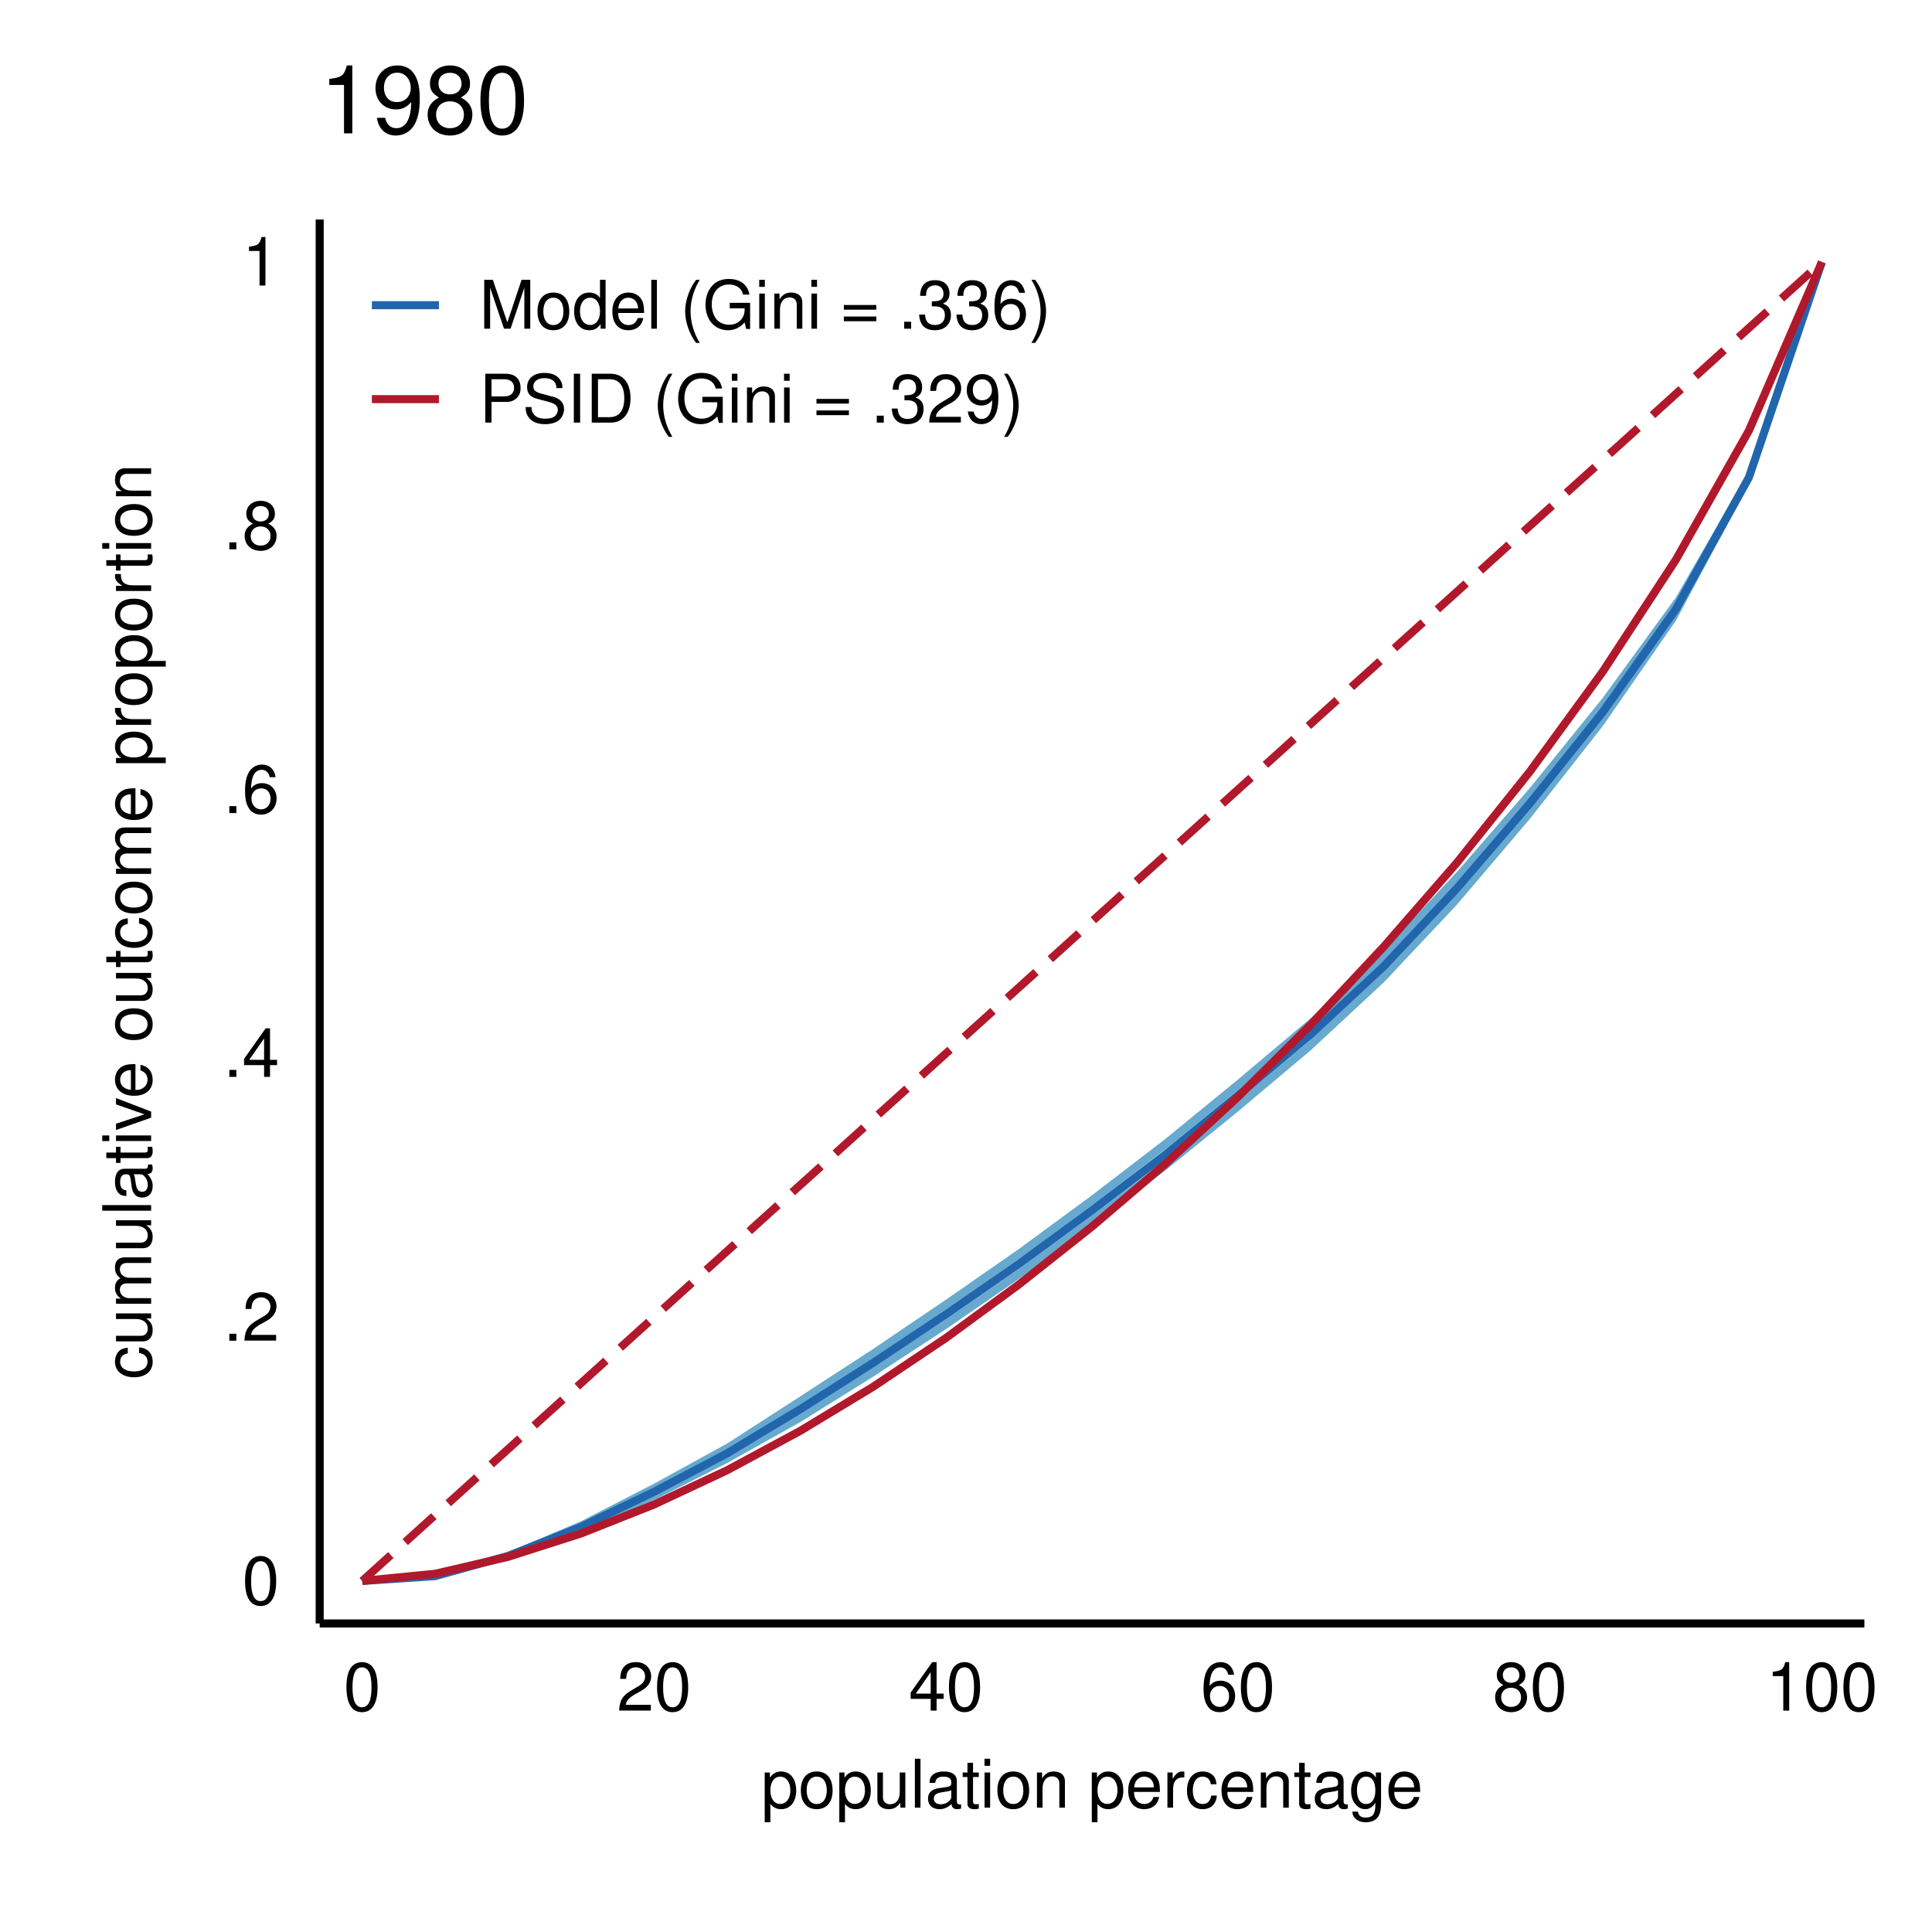
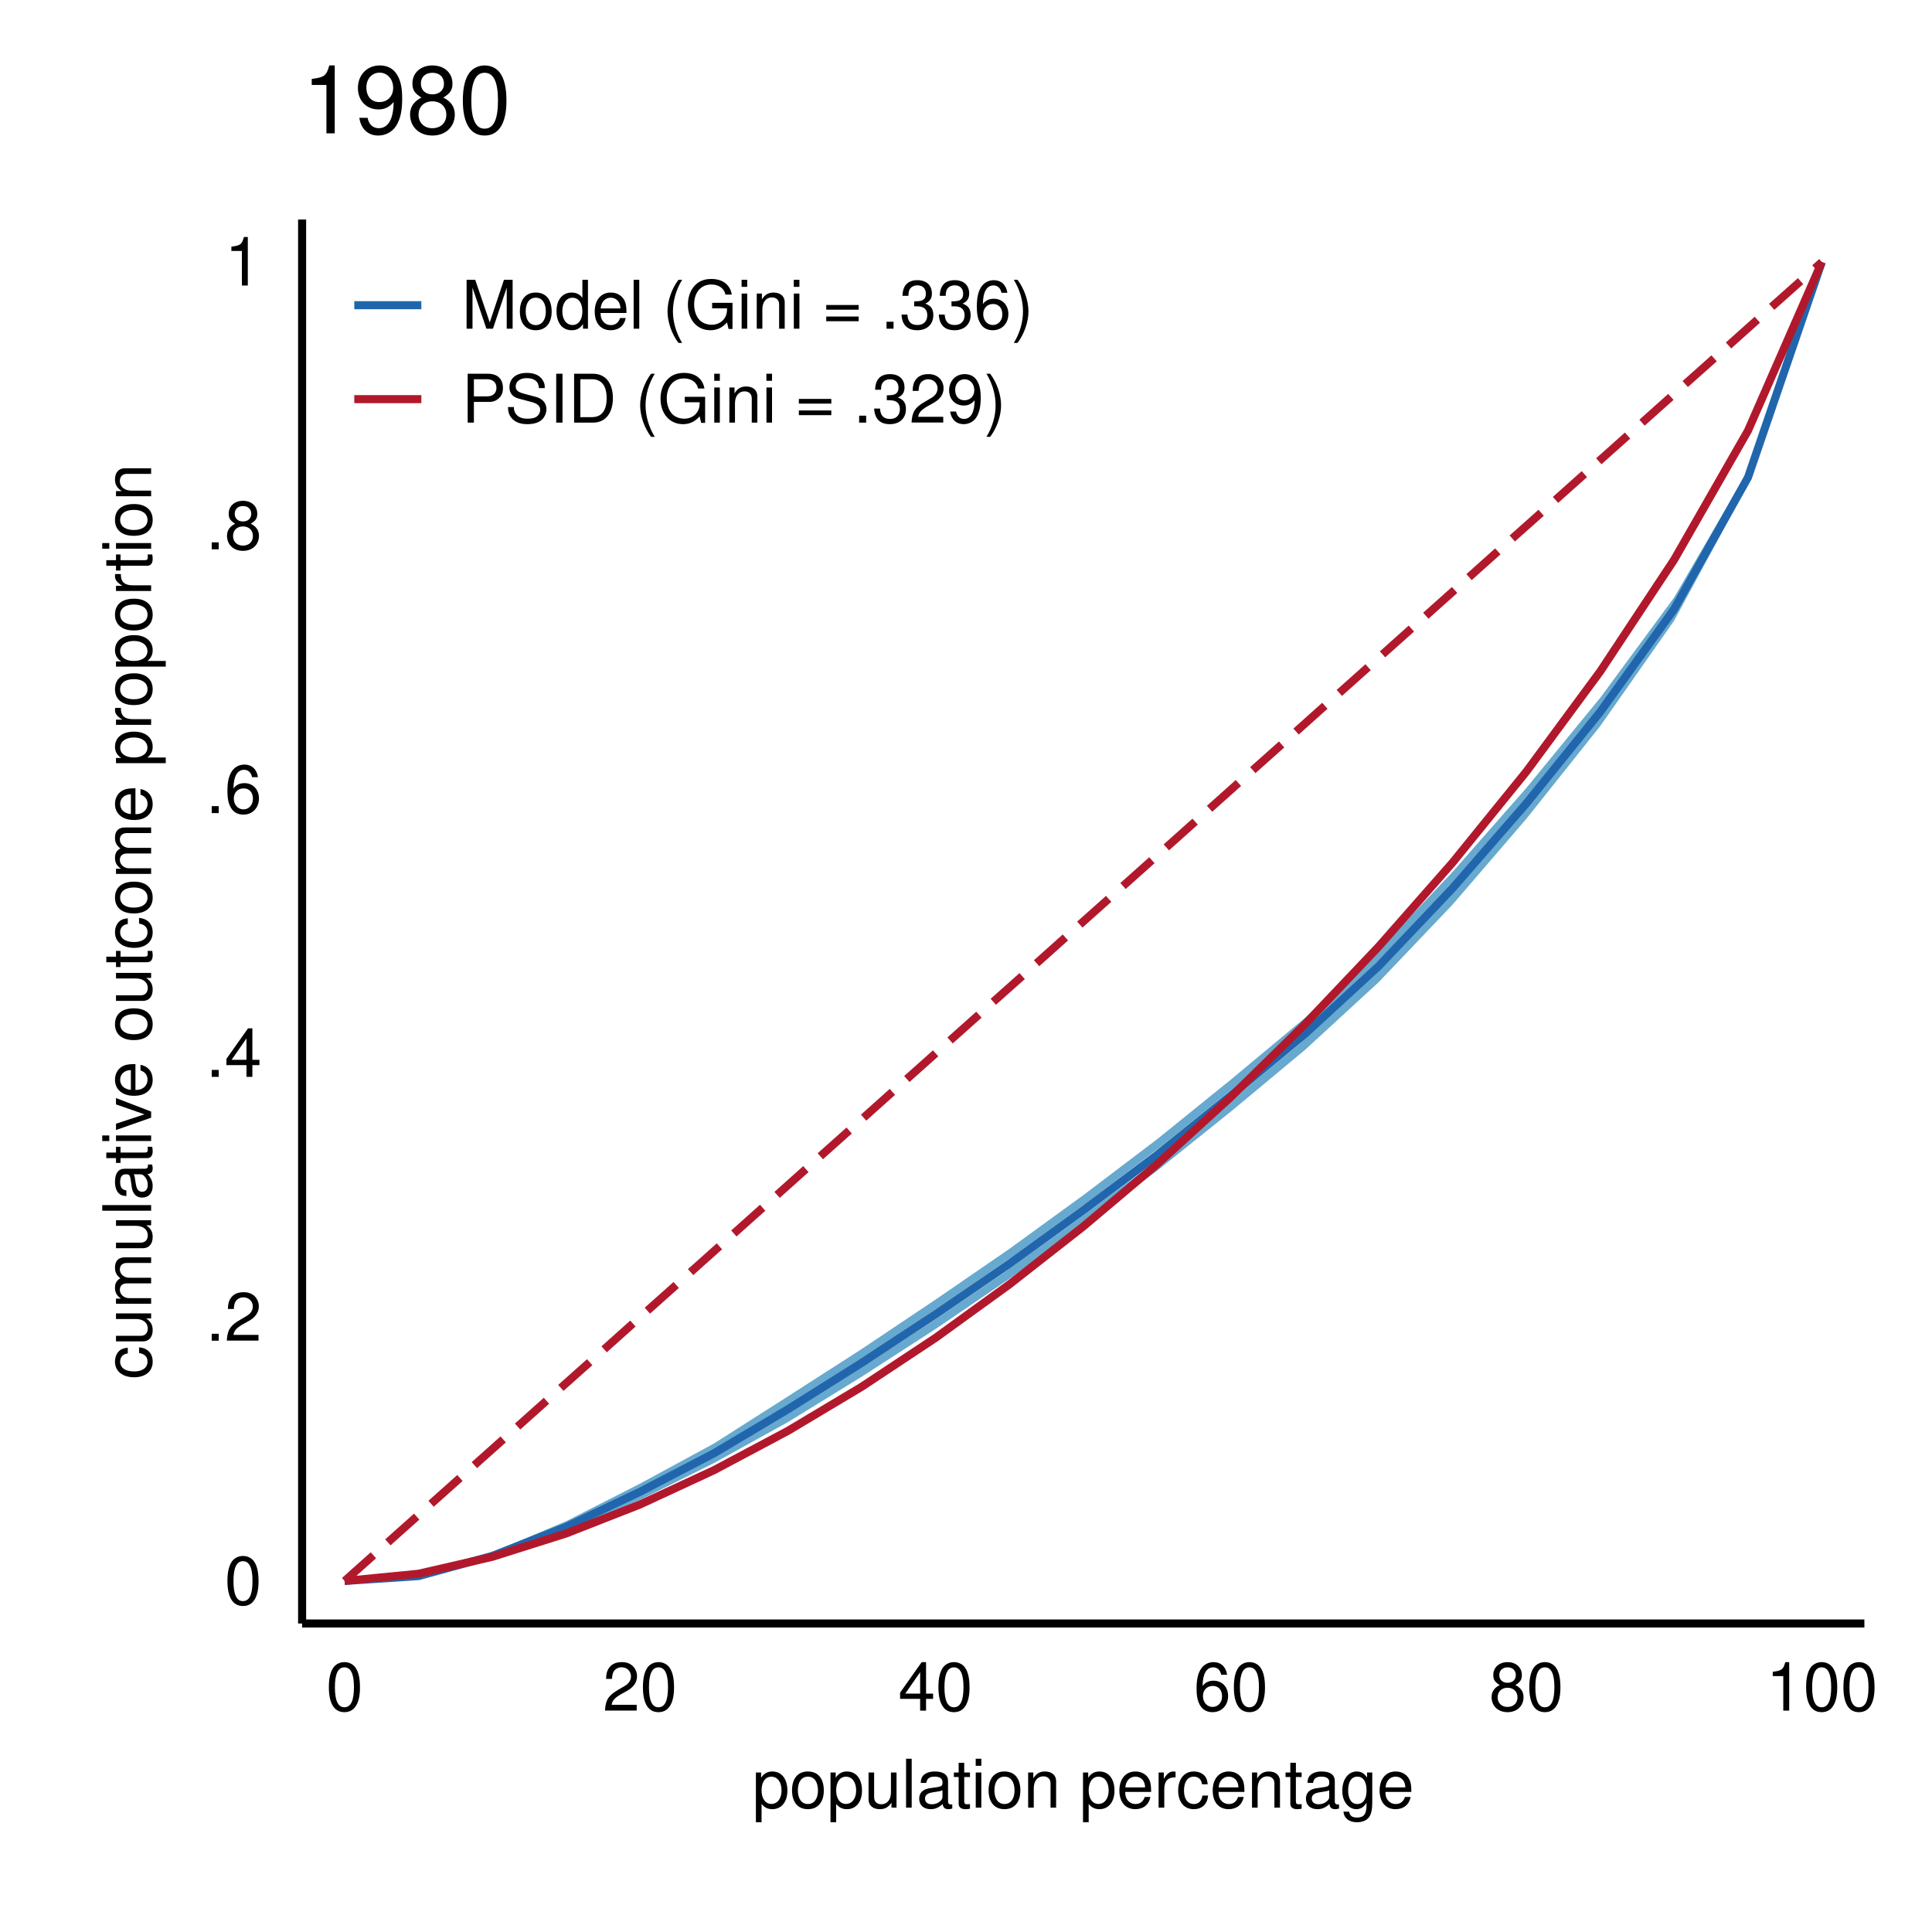
- <svg xmlns="http://www.w3.org/2000/svg" xmlns:xlink="http://www.w3.org/1999/xlink" version="1.1" width="1.00in" height="1.00in" viewBox="0 0 720 720">
+ <svg xmlns="http://www.w3.org/2000/svg" xmlns:xlink="http://www.w3.org/1999/xlink" version="1.1" width="1.000in" height="1.000in" viewBox="0 0 720 720">
  <rect x="0" y="0" width="720" height="720" style="fill:#FFFFFF;stroke:none" />
  <rect x="0.00" y="0.00" width="720.00" height="720.00" style="fill:#FFFFFF" />
  <rect x="1.50" y="1.50" width="717.00" height="717.00" style="fill:none;stroke:#FFFFFF;stroke-width:3.00" />
-   <rect x="119.14" y="81.81" width="575.66" height="523.22" style="fill:#FFFFFF" />
-   <rect x="120.64" y="83.31" width="572.66" height="520.22" style="fill:none;stroke:#FFFFFF;stroke-width:3.00" />
-   <line x1="134.98" y1="589.18" x2="145.66" y2="579.53" style="stroke:#B2182B;stroke-width:3.00" />
-   <line x1="151.00" y1="574.69" x2="161.69" y2="565.04" style="stroke:#B2182B;stroke-width:3.00" />
-   <line x1="167.04" y1="560.21" x2="177.73" y2="550.55" style="stroke:#B2182B;stroke-width:3.00" />
-   <line x1="183.06" y1="545.72" x2="193.75" y2="536.06" style="stroke:#B2182B;stroke-width:3.00" />
-   <line x1="199.08" y1="531.23" x2="209.77" y2="521.57" style="stroke:#B2182B;stroke-width:3.00" />
-   <line x1="215.12" y1="516.74" x2="225.81" y2="507.08" style="stroke:#B2182B;stroke-width:3.00" />
-   <line x1="231.14" y1="502.25" x2="241.83" y2="492.59" style="stroke:#B2182B;stroke-width:3.00" />
-   <line x1="247.16" y1="487.75" x2="257.85" y2="478.10" style="stroke:#B2182B;stroke-width:3.00" />
-   <line x1="263.20" y1="473.26" x2="273.89" y2="463.63" style="stroke:#B2182B;stroke-width:3.00" />
-   <line x1="279.23" y1="458.80" x2="289.91" y2="449.14" style="stroke:#B2182B;stroke-width:3.00" />
-   <line x1="295.25" y1="444.31" x2="305.95" y2="434.68" style="stroke:#B2182B;stroke-width:3.00" />
-   <line x1="311.29" y1="429.84" x2="321.98" y2="420.19" style="stroke:#B2182B;stroke-width:3.00" />
-   <line x1="327.31" y1="415.35" x2="338.00" y2="405.70" style="stroke:#B2182B;stroke-width:3.00" />
-   <line x1="343.35" y1="400.88" x2="354.04" y2="391.21" style="stroke:#B2182B;stroke-width:3.00" />
-   <line x1="359.37" y1="386.39" x2="370.06" y2="376.74" style="stroke:#B2182B;stroke-width:3.00" />
-   <line x1="375.39" y1="371.90" x2="386.08" y2="362.25" style="stroke:#B2182B;stroke-width:3.00" />
-   <line x1="391.43" y1="357.44" x2="402.12" y2="347.78" style="stroke:#B2182B;stroke-width:3.00" />
-   <line x1="407.45" y1="342.94" x2="418.14" y2="333.29" style="stroke:#B2182B;stroke-width:3.00" />
-   <line x1="423.47" y1="328.45" x2="434.16" y2="318.82" style="stroke:#B2182B;stroke-width:3.00" />
-   <line x1="439.51" y1="313.99" x2="450.20" y2="304.33" style="stroke:#B2182B;stroke-width:3.00" />
-   <line x1="455.54" y1="299.52" x2="466.22" y2="289.87" style="stroke:#B2182B;stroke-width:3.00" />
-   <line x1="471.58" y1="285.03" x2="482.26" y2="275.38" style="stroke:#B2182B;stroke-width:3.00" />
-   <line x1="487.60" y1="270.54" x2="498.29" y2="260.89" style="stroke:#B2182B;stroke-width:3.00" />
-   <line x1="503.62" y1="256.05" x2="514.30" y2="246.40" style="stroke:#B2182B;stroke-width:3.00" />
-   <line x1="519.66" y1="241.58" x2="530.35" y2="231.93" style="stroke:#B2182B;stroke-width:3.00" />
-   <line x1="535.68" y1="227.09" x2="546.37" y2="217.44" style="stroke:#B2182B;stroke-width:3.00" />
-   <line x1="551.70" y1="212.63" x2="562.39" y2="202.97" style="stroke:#B2182B;stroke-width:3.00" />
-   <line x1="567.74" y1="198.13" x2="578.43" y2="188.48" style="stroke:#B2182B;stroke-width:3.00" />
-   <line x1="583.76" y1="183.64" x2="594.45" y2="174.01" style="stroke:#B2182B;stroke-width:3.00" />
-   <line x1="599.78" y1="169.18" x2="610.49" y2="159.52" style="stroke:#B2182B;stroke-width:3.00" />
-   <line x1="615.83" y1="154.71" x2="626.51" y2="145.03" style="stroke:#B2182B;stroke-width:3.00" />
-   <line x1="631.85" y1="140.22" x2="642.53" y2="130.54" style="stroke:#B2182B;stroke-width:3.00" />
-   <line x1="647.89" y1="125.73" x2="658.58" y2="116.08" style="stroke:#B2182B;stroke-width:3.00" />
-   <line x1="663.91" y1="111.24" x2="674.60" y2="101.59" style="stroke:#B2182B;stroke-width:3.00" />
+   <rect x="112.59" y="81.81" width="582.21" height="523.22" style="fill:#FFFFFF" />
+   <rect x="114.09" y="83.31" width="579.21" height="520.22" style="fill:none;stroke:#FFFFFF;stroke-opacity:0.00;stroke-width:3.00" />
+   <line x1="128.43" y1="589.18" x2="139.16" y2="579.60" style="stroke:#B2182B;stroke-width:3.00" />
+   <line x1="144.54" y1="574.79" x2="155.29" y2="565.20" style="stroke:#B2182B;stroke-width:3.00" />
+   <line x1="160.65" y1="560.41" x2="171.41" y2="550.80" style="stroke:#B2182B;stroke-width:3.00" />
+   <line x1="176.78" y1="546.01" x2="187.52" y2="536.42" style="stroke:#B2182B;stroke-width:3.00" />
+   <line x1="192.89" y1="531.63" x2="203.65" y2="522.02" style="stroke:#B2182B;stroke-width:3.00" />
+   <line x1="209.00" y1="517.23" x2="219.76" y2="507.65" style="stroke:#B2182B;stroke-width:3.00" />
+   <line x1="225.14" y1="502.85" x2="235.87" y2="493.25" style="stroke:#B2182B;stroke-width:3.00" />
+   <line x1="241.25" y1="488.45" x2="252.00" y2="478.87" style="stroke:#B2182B;stroke-width:3.00" />
+   <line x1="257.36" y1="474.08" x2="268.11" y2="464.47" style="stroke:#B2182B;stroke-width:3.00" />
+   <line x1="273.49" y1="459.68" x2="284.22" y2="450.09" style="stroke:#B2182B;stroke-width:3.00" />
+   <line x1="289.60" y1="445.30" x2="300.33" y2="435.69" style="stroke:#B2182B;stroke-width:3.00" />
+   <line x1="305.71" y1="430.90" x2="316.46" y2="421.31" style="stroke:#B2182B;stroke-width:3.00" />
+   <line x1="321.84" y1="416.52" x2="332.57" y2="406.91" style="stroke:#B2182B;stroke-width:3.00" />
+   <line x1="337.95" y1="402.12" x2="348.68" y2="392.54" style="stroke:#B2182B;stroke-width:3.00" />
+   <line x1="354.06" y1="387.74" x2="364.82" y2="378.14" style="stroke:#B2182B;stroke-width:3.00" />
+   <line x1="370.17" y1="373.34" x2="380.93" y2="363.76" style="stroke:#B2182B;stroke-width:3.00" />
+   <line x1="386.30" y1="358.97" x2="397.04" y2="349.36" style="stroke:#B2182B;stroke-width:3.00" />
+   <line x1="402.41" y1="344.57" x2="413.17" y2="334.98" style="stroke:#B2182B;stroke-width:3.00" />
+   <line x1="418.52" y1="330.19" x2="429.28" y2="320.58" style="stroke:#B2182B;stroke-width:3.00" />
+   <line x1="434.66" y1="315.79" x2="445.39" y2="306.20" style="stroke:#B2182B;stroke-width:3.00" />
+   <line x1="450.77" y1="301.41" x2="461.52" y2="291.80" style="stroke:#B2182B;stroke-width:3.00" />
+   <line x1="466.88" y1="287.01" x2="477.63" y2="277.43" style="stroke:#B2182B;stroke-width:3.00" />
+   <line x1="483.01" y1="272.63" x2="493.74" y2="263.02" style="stroke:#B2182B;stroke-width:3.00" />
+   <line x1="499.12" y1="258.23" x2="509.85" y2="248.65" style="stroke:#B2182B;stroke-width:3.00" />
+   <line x1="515.23" y1="243.86" x2="525.98" y2="234.25" style="stroke:#B2182B;stroke-width:3.00" />
+   <line x1="531.36" y1="229.46" x2="542.09" y2="219.87" style="stroke:#B2182B;stroke-width:3.00" />
+   <line x1="547.47" y1="215.08" x2="558.20" y2="205.47" style="stroke:#B2182B;stroke-width:3.00" />
+   <line x1="563.58" y1="200.68" x2="574.34" y2="191.09" style="stroke:#B2182B;stroke-width:3.00" />
+   <line x1="579.69" y1="186.30" x2="590.45" y2="176.69" style="stroke:#B2182B;stroke-width:3.00" />
+   <line x1="595.82" y1="171.90" x2="606.55" y2="162.32" style="stroke:#B2182B;stroke-width:3.00" />
+   <line x1="611.93" y1="157.52" x2="622.69" y2="147.91" style="stroke:#B2182B;stroke-width:3.00" />
+   <line x1="628.04" y1="143.12" x2="638.80" y2="133.54" style="stroke:#B2182B;stroke-width:3.00" />
+   <line x1="644.17" y1="128.75" x2="654.91" y2="119.14" style="stroke:#B2182B;stroke-width:3.00" />
+   <line x1="660.26" y1="114.35" x2="671.02" y2="104.76" style="stroke:#B2182B;stroke-width:3.00" />
+   <line x1="676.37" y1="99.97" x2="678.96" y2="97.65" style="stroke:#B2182B;stroke-width:3.00" />
  <defs>
-     <path id="path_JJwFKoox" d="M134.98 589.18 L134.98 589.18 L162.18 587.72 L189.38 581.09 L216.59 571.14 L243.79 558.97 L270.97 545.22 L298.17 529.99 L325.37 513.04 L352.57 495.27 L379.78 476.55 L406.98 456.68 L434.16 436.30 L461.36 414.20 L488.56 391.30 L515.77 366.01 L542.97 337.10 L570.17 305.10 L597.35 270.52 L624.55 231.28 L651.76 180.40 L678.96 97.65 L678.96 97.65 L651.76 175.43 L624.55 222.68 L597.35 260.03 L570.17 293.65 L542.97 324.94 L515.77 354.06 L488.56 379.39 L461.36 402.32 L434.16 424.57 L406.98 445.43 L379.78 465.44 L352.57 484.34 L325.37 502.76 L298.17 520.45 L270.97 537.98 L243.79 552.91 L216.59 566.91 L189.38 578.54 L162.18 586.98 L134.98 589.18 L134.98 589.18 Z" stroke-linecap="round" />
+     <path id="path_DLuYonvK" d="M128.43 589.18 L128.43 589.18 L155.95 587.72 L183.47 581.09 L211.01 571.14 L238.52 558.97 L266.06 545.22 L293.58 529.99 L321.12 513.04 L348.64 495.27 L376.16 476.55 L403.70 456.68 L431.21 436.30 L458.75 414.20 L486.27 391.30 L513.79 366.01 L541.33 337.10 L568.85 305.10 L596.39 270.52 L623.90 231.28 L651.44 180.40 L678.96 97.65 L678.96 97.65 L651.44 175.43 L623.90 222.68 L596.39 260.03 L568.85 293.65 L541.33 324.95 L513.79 354.06 L486.27 379.40 L458.75 402.32 L431.21 424.58 L403.70 445.43 L376.16 465.44 L348.64 484.34 L321.12 502.76 L293.58 520.45 L266.06 537.98 L238.52 552.92 L211.01 566.91 L183.47 578.54 L155.95 586.98 L128.43 589.18 L128.43 589.18 Z" stroke-linejoin="round" />
  </defs>
  <defs>
-     <clipPath id="clipPath_nCzwQCEq">
-       <use xlink:href="#path_JJwFKoox" />
+     <clipPath id="clipPath_NniILvFK">
+       <use xlink:href="#path_DLuYonvK" />
    </clipPath>
  </defs>
-   <use xlink:href="#path_JJwFKoox" style="stroke:none;fill:#D1E5F0" />
-   <use xlink:href="#path_JJwFKoox" style="fill:none;stroke:#67A9CF;stroke-width:6.00" clip-path="url(#clipPath_nCzwQCEq)" />
+   <use xlink:href="#path_DLuYonvK" style="stroke:none;fill:#D1E5F0" />
+   <use xlink:href="#path_DLuYonvK" style="fill:none;stroke:#67A9CF;stroke-width:6.00" clip-path="url(#clipPath_NniILvFK)" />
  <defs>
-     <path id="path_gjABWfCo" d="M134.98 589.18 L134.98 589.18 L162.18 586.66 L189.38 580.54 L216.59 571.97 L243.79 561.35 L270.97 548.73 L298.17 534.22 L325.37 517.93 L352.57 499.79 L379.78 479.95 L406.98 458.46 L434.16 435.31 L461.36 410.24 L488.56 383.26 L515.77 354.26 L542.97 322.99 L570.17 288.97 L597.35 251.57 L624.55 209.77 L651.76 161.33 L678.96 97.65 L678.96 97.65 L651.76 159.66 L624.55 207.43 L597.35 248.85 L570.17 286.04 L542.97 319.97 L515.77 351.23 L488.56 380.23 L461.36 407.27 L434.16 432.43 L406.98 455.74 L379.78 477.34 L352.57 497.38 L325.37 515.72 L298.17 532.31 L270.97 547.07 L243.79 560.00 L216.59 570.96 L189.38 579.80 L162.18 586.28 L134.98 589.18 L134.98 589.18 Z" stroke-linecap="round" />
+     <path id="path_LWReExmC" d="M128.43 589.18 L128.43 589.18 L155.95 586.67 L183.47 580.54 L211.01 571.97 L238.52 561.35 L266.06 548.73 L293.58 534.22 L321.12 517.93 L348.64 499.79 L376.16 479.95 L403.70 458.46 L431.21 435.31 L458.75 410.24 L486.27 383.27 L513.79 354.26 L541.33 322.99 L568.85 288.97 L596.39 251.57 L623.90 209.77 L651.44 161.33 L678.96 97.65 L678.96 97.65 L651.44 159.66 L623.90 207.43 L596.39 248.85 L568.85 286.04 L541.33 319.97 L513.79 351.23 L486.27 380.23 L458.75 407.27 L431.21 432.43 L403.70 455.74 L376.16 477.34 L348.64 497.39 L321.12 515.72 L293.58 532.31 L266.06 547.07 L238.52 560.00 L211.01 570.96 L183.47 579.80 L155.95 586.28 L128.43 589.18 L128.43 589.18 Z" stroke-linejoin="round" />
  </defs>
  <defs>
-     <clipPath id="clipPath_ymennQWb">
-       <use xlink:href="#path_gjABWfCo" />
+     <clipPath id="clipPath_cqWQdnke">
+       <use xlink:href="#path_LWReExmC" />
    </clipPath>
  </defs>
-   <use xlink:href="#path_gjABWfCo" style="stroke:none;fill:#D1E5F0" />
-   <use xlink:href="#path_gjABWfCo" style="fill:none;stroke:#67A9CF;stroke-width:6.00" clip-path="url(#clipPath_ymennQWb)" />
-   <path d=" M134.98 589.18 L162.18 587.36 L189.36 579.83 L216.56 569.02 L243.76 555.95 L270.97 541.62 L298.17 525.22 L325.37 507.91 L352.55 489.80 L379.75 470.99 L406.96 451.06 L434.16 430.45 L461.36 408.26 L488.56 385.36 L515.75 360.05 L542.95 331.04 L570.15 299.38 L597.35 265.30 L624.55 227.00 L651.76 177.93 L678.96 97.65" stroke-linejoin="round" style="fill:none;stroke:#2166AC;stroke-width:3.00" />
-   <path d=" M134.98 589.18 L162.18 586.49 L189.36 580.18 L216.56 571.48 L243.76 560.68 L270.97 547.92 L298.17 533.27 L325.37 516.83 L352.55 498.60 L379.75 478.66 L406.96 457.11 L434.16 433.89 L461.36 408.78 L488.56 381.76 L515.75 352.75 L542.95 321.50 L570.15 287.53 L597.35 250.22 L624.55 208.60 L651.76 160.49 L678.96 97.65" stroke-linejoin="round" style="fill:none;stroke:#B2182B;stroke-width:3.00" />
-   <line x1="119.14" y1="605.02" x2="119.14" y2="81.81" style="stroke:#000000;stroke-width:3.00" />
-   <text x="104.15" y="597.94" style="font-family:'Helvetica';font-size:25.00px;fill:#000000" text-anchor="end">0</text>
-   <text x="104.15" y="499.64" style="font-family:'Helvetica';font-size:25.00px;fill:#000000" text-anchor="end">.2</text>
-   <text x="104.15" y="401.31" style="font-family:'Helvetica';font-size:25.00px;fill:#000000" text-anchor="end">.4</text>
-   <text x="104.15" y="303.01" style="font-family:'Helvetica';font-size:25.00px;fill:#000000" text-anchor="end">.6</text>
-   <text x="104.15" y="204.71" style="font-family:'Helvetica';font-size:25.00px;fill:#000000" text-anchor="end">.8</text>
-   <text x="104.15" y="106.40" style="font-family:'Helvetica';font-size:25.00px;fill:#000000" text-anchor="end">1</text>
+   <use xlink:href="#path_LWReExmC" style="stroke:none;fill:#D1E5F0" />
+   <use xlink:href="#path_LWReExmC" style="fill:none;stroke:#67A9CF;stroke-width:6.00" clip-path="url(#clipPath_cqWQdnke)" />
+   <path d=" M128.41 589.18 L155.95 587.36 L183.47 579.83 L210.98 569.03 L238.52 555.95 L266.04 541.62 L293.58 525.22 L321.10 507.92 L348.62 489.80 L376.16 470.99 L403.67 451.06 L431.21 430.45 L458.73 408.26 L486.27 385.36 L513.79 360.05 L541.30 331.04 L568.85 299.39 L596.36 265.30 L623.90 227.00 L651.42 177.93 L678.94 97.65" stroke-linejoin="round" style="fill:none;stroke:#2166AC;stroke-width:3.00" />
+   <path d=" M128.41 589.18 L155.95 586.49 L183.47 580.18 L210.98 571.48 L238.52 560.68 L266.04 547.92 L293.58 533.27 L321.10 516.83 L348.62 498.60 L376.16 478.67 L403.67 457.11 L431.21 433.89 L458.73 408.78 L486.27 381.76 L513.79 352.76 L541.30 321.50 L568.85 287.53 L596.36 250.22 L623.90 208.60 L651.42 160.49 L678.94 97.65" stroke-linejoin="round" style="fill:none;stroke:#B2182B;stroke-width:3.00" />
+   <line x1="112.59" y1="605.03" x2="112.59" y2="81.81" style="stroke:#000000;stroke-width:3.00" />
+   <text x="97.58" y="597.94" style="font-family:'Helvetica';font-size:25.00px;fill:#000000" text-anchor="end">0</text>
+   <text x="97.58" y="499.64" style="font-family:'Helvetica';font-size:25.00px;fill:#000000" text-anchor="end">.2</text>
+   <text x="97.58" y="401.31" style="font-family:'Helvetica';font-size:25.00px;fill:#000000" text-anchor="end">.4</text>
+   <text x="97.58" y="303.01" style="font-family:'Helvetica';font-size:25.00px;fill:#000000" text-anchor="end">.6</text>
+   <text x="97.58" y="204.71" style="font-family:'Helvetica';font-size:25.00px;fill:#000000" text-anchor="end">.8</text>
+   <text x="97.58" y="106.40" style="font-family:'Helvetica';font-size:25.00px;fill:#000000" text-anchor="end">1</text>
  <text x="56.32" y="343.42" style="font-family:'Helvetica';font-size:25.00px;fill:#000000" transform="rotate(-90 56.32,343.42)" text-anchor="middle">cumulative outcome proportion</text>
-   <line x1="119.14" y1="605.02" x2="694.80" y2="605.02" style="stroke:#000000;stroke-width:3.00" />
-   <text x="134.98" y="637.50" style="font-family:'Helvetica';font-size:25.00px;fill:#000000" text-anchor="middle">0</text>
-   <text x="243.79" y="637.50" style="font-family:'Helvetica';font-size:25.00px;fill:#000000" text-anchor="middle">20</text>
-   <text x="352.57" y="637.50" style="font-family:'Helvetica';font-size:25.00px;fill:#000000" text-anchor="middle">40</text>
-   <text x="461.36" y="637.50" style="font-family:'Helvetica';font-size:25.00px;fill:#000000" text-anchor="middle">60</text>
-   <text x="570.17" y="637.50" style="font-family:'Helvetica';font-size:25.00px;fill:#000000" text-anchor="middle">80</text>
+   <line x1="112.59" y1="605.03" x2="694.80" y2="605.03" style="stroke:#000000;stroke-width:3.00" />
+   <text x="128.43" y="637.50" style="font-family:'Helvetica';font-size:25.00px;fill:#000000" text-anchor="middle">0</text>
+   <text x="238.52" y="637.50" style="font-family:'Helvetica';font-size:25.00px;fill:#000000" text-anchor="middle">20</text>
+   <text x="348.64" y="637.50" style="font-family:'Helvetica';font-size:25.00px;fill:#000000" text-anchor="middle">40</text>
+   <text x="458.75" y="637.50" style="font-family:'Helvetica';font-size:25.00px;fill:#000000" text-anchor="middle">60</text>
+   <text x="568.85" y="637.50" style="font-family:'Helvetica';font-size:25.00px;fill:#000000" text-anchor="middle">80</text>
  <text x="678.96" y="637.50" style="font-family:'Helvetica';font-size:25.00px;fill:#000000" text-anchor="middle">100</text>
-   <text x="406.98" y="673.65" style="font-family:'Helvetica';font-size:25.00px;fill:#000000" text-anchor="middle">population percentage</text>
-   <rect x="127.78" y="90.45" width="281.81" height="81.58" style="fill:#FFFFFF" />
-   <rect x="129.28" y="91.95" width="278.81" height="78.58" style="fill:none;stroke:#FFFFFF;stroke-width:3.00" />
-   <line x1="138.58" y1="113.74" x2="163.57" y2="113.74" style="stroke:#2166AC;stroke-width:3.00" />
-   <line x1="138.58" y1="148.75" x2="163.57" y2="148.75" style="stroke:#B2182B;stroke-width:3.00" />
-   <text x="178.58" y="122.49" style="font-family:'Helvetica';font-size:25.00px;fill:#000000">Model (Gini = .336)</text>
-   <text x="178.58" y="157.50" style="font-family:'Helvetica';font-size:25.00px;fill:#000000">PSID (Gini = .329)</text>
-   <text x="119.14" y="49.70" style="font-family:'Helvetica';font-size:35.01px;fill:#000000">1980</text>
+   <text x="403.70" y="673.65" style="font-family:'Helvetica';font-size:25.00px;fill:#000000" text-anchor="middle">population percentage</text>
+   <rect x="121.23" y="90.45" width="230.02" height="81.58" style="fill:#FFFFFF" />
+   <rect x="122.73" y="91.95" width="227.02" height="78.58" style="fill:none;stroke:#FFFFFF;stroke-opacity:0.00;stroke-width:3.00" />
+   <line x1="132.03" y1="113.74" x2="157.03" y2="113.74" style="stroke:#2166AC;stroke-width:3.00" />
+   <line x1="132.03" y1="148.75" x2="157.03" y2="148.75" style="stroke:#B2182B;stroke-width:3.00" />
+   <text x="172.01" y="122.49" style="font-family:'Helvetica';font-size:25.00px;fill:#000000">Model (Gini = .336)</text>
+   <text x="172.01" y="157.50" style="font-family:'Helvetica';font-size:25.00px;fill:#000000">PSID (Gini = .329)</text>
+   <text x="112.59" y="49.70" style="font-family:'Helvetica';font-size:35.01px;fill:#000000">1980</text>
</svg>
